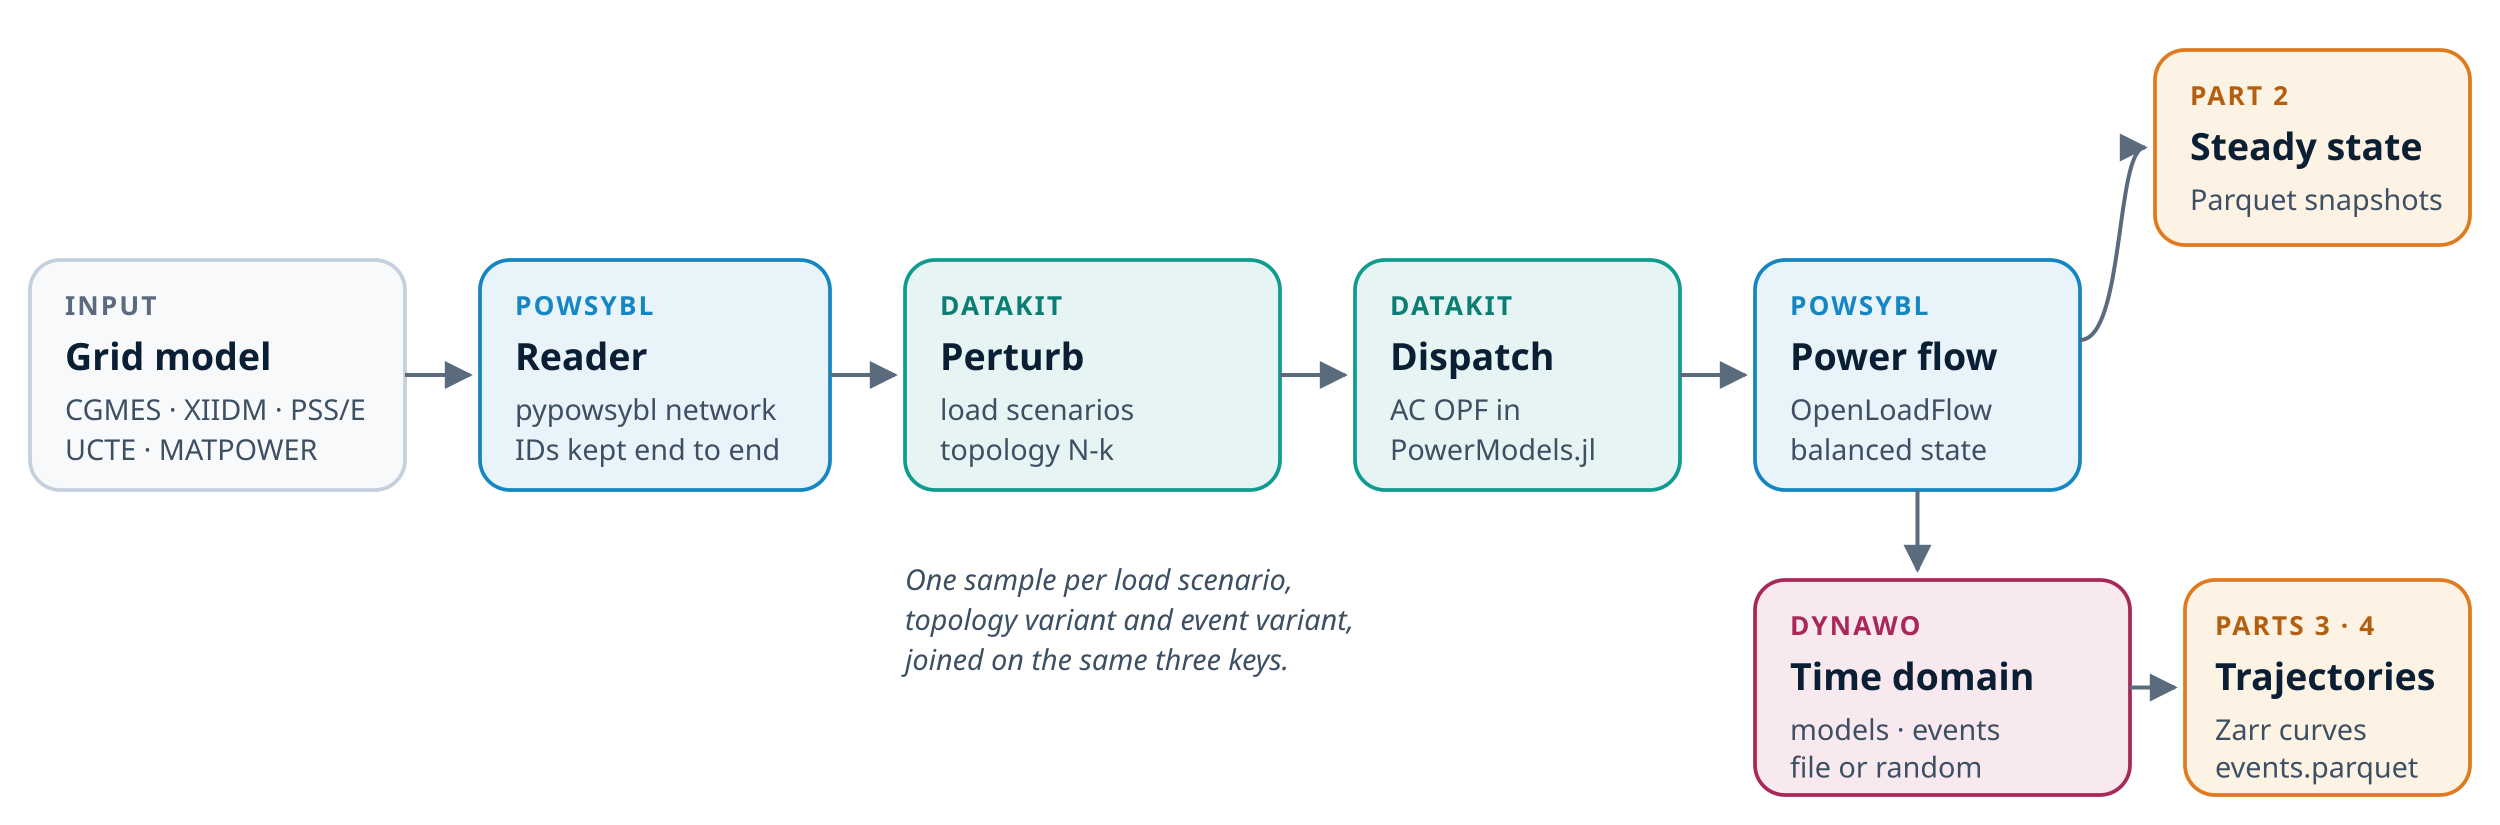
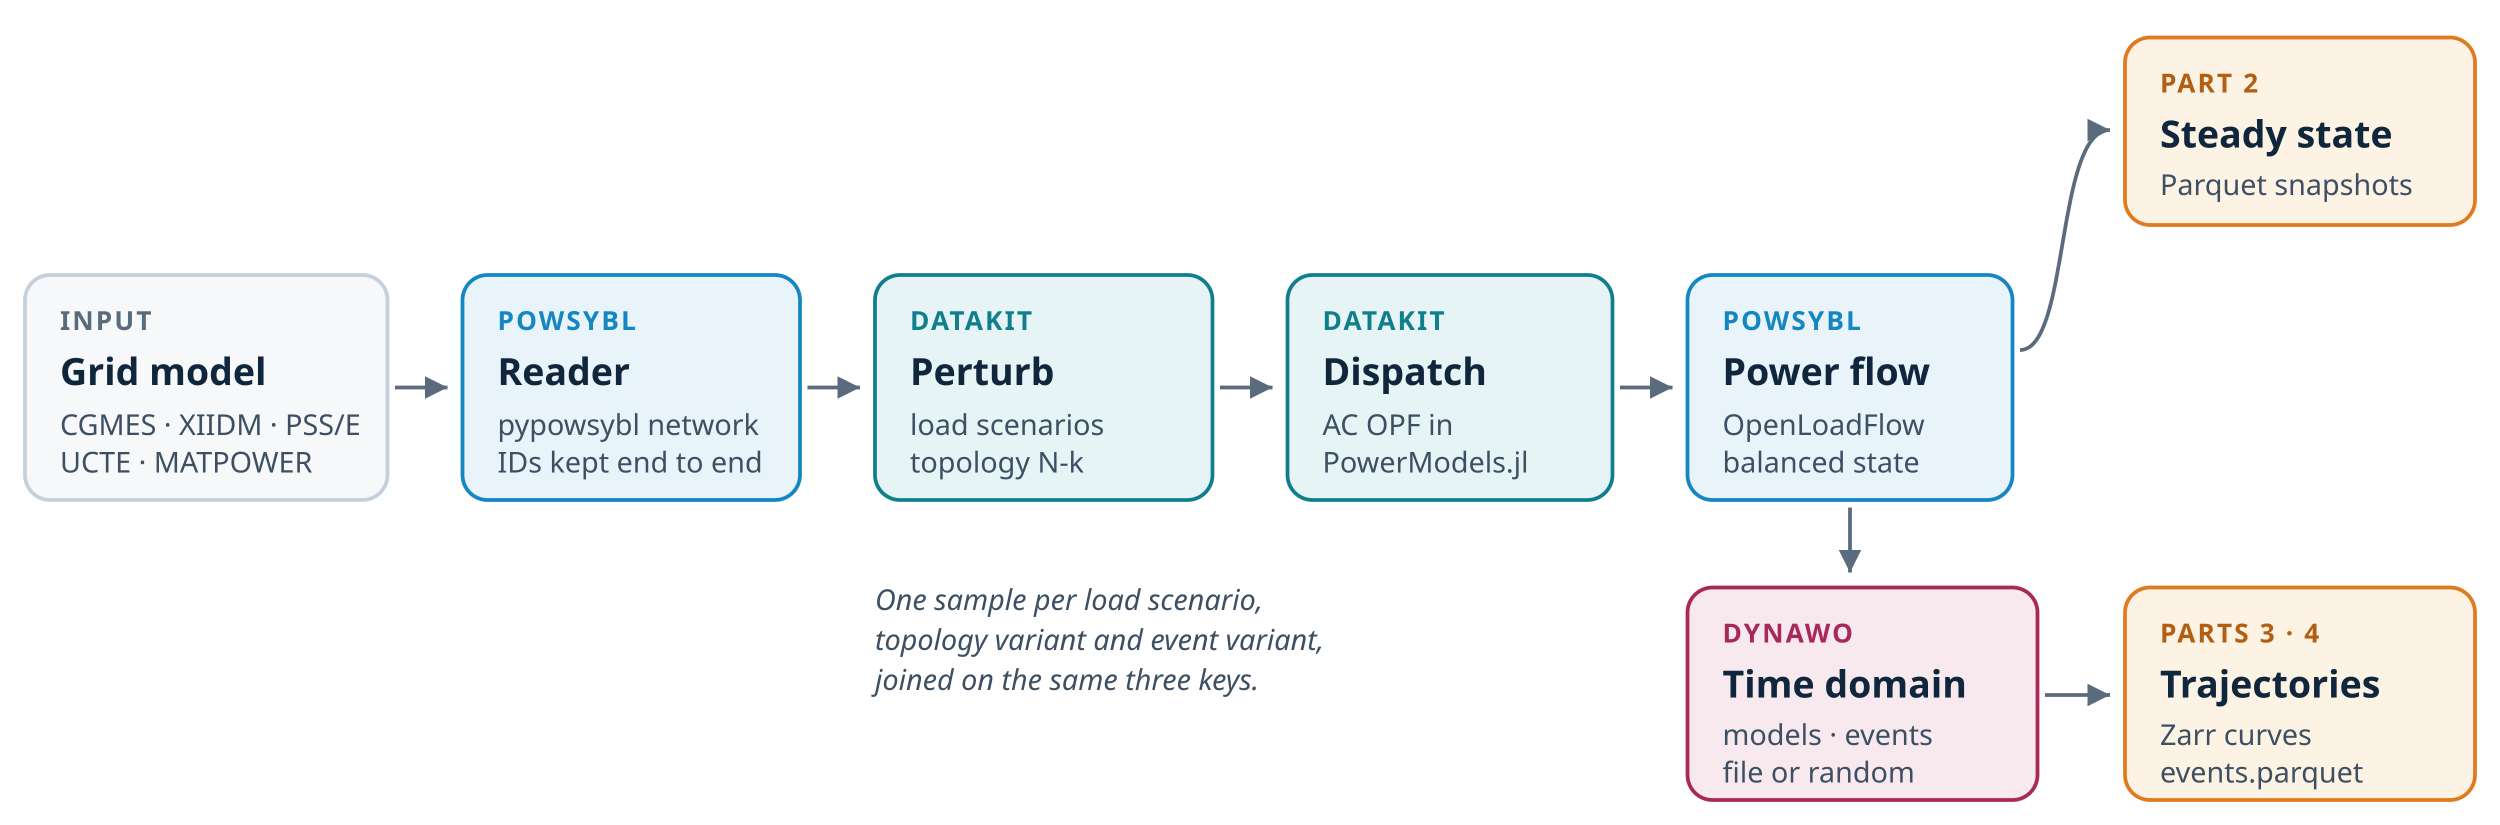
<svg xmlns="http://www.w3.org/2000/svg" viewBox="0 0 1000 330" font-family="Space Grotesk, IBM Plex Sans, system-ui, sans-serif" role="img" aria-label="GridFM-Datakit pipeline with PowSyBl and Dynawo">
  <defs>
-     <marker id="arrow" viewBox="0 0 10 10" refX="9" refY="5" markerWidth="7" markerHeight="7" orient="auto-start-reverse">
+     <marker id="arrow" viewBox="0 0 10 10" refX="10" refY="5" markerWidth="6" markerHeight="6" markerUnits="strokeWidth" orient="auto">
      <path d="M0 0 L10 5 L0 10 z" fill="#5a6b7e" />
    </marker>
    <style>
-       .box { rx: 12; ry: 12; stroke-width: 1.5; }
-       .t { font-size: 15px; font-weight: 600; fill: #0a1f33; }
+       .box { stroke-width: 1.5; }
+       .t { font-size: 15px; font-weight: 600; fill: #10263c; }
      .s { font-size: 11.5px; fill: #3d4f63; font-family: IBM Plex Sans, system-ui, sans-serif; }
      .tag { font-size: 10.5px; font-weight: 600; letter-spacing: 0.08em; }
-       .edge { stroke: #5a6b7e; stroke-width: 1.6; fill: none; marker-end: url(#arrow); }
+       .edge { stroke: #5a6b7e; stroke-width: 1.5; fill: none; marker-end: url(#arrow); }
    </style>
  </defs>
  <rect x="0" y="0" width="1000" height="330" fill="#ffffff" />
-   <rect class="box" x="12" y="104" width="150" height="92" fill="#f7f9fb" stroke="#c4d0dc" />
-   <text class="tag" x="26" y="126" fill="#5a6b7e">INPUT</text>
-   <text class="t" x="26" y="148">Grid model</text>
-   <text class="s" x="26" y="168">CGMES · XIIDM · PSS/E</text>
-   <text class="s" x="26" y="184">UCTE · MATPOWER</text>
-   <rect class="box" x="192" y="104" width="140" height="92" fill="#e8f3fa" stroke="#1486c2" />
-   <text class="tag" x="206" y="126" fill="#1486c2">POWSYBL</text>
-   <text class="t" x="206" y="148">Reader</text>
-   <text class="s" x="206" y="168">pypowsybl network</text>
-   <text class="s" x="206" y="184">IDs kept end to end</text>
-   <rect class="box" x="362" y="104" width="150" height="92" fill="#e6f5f3" stroke="#0f9b8e" />
-   <text class="tag" x="376" y="126" fill="#0b7d72">DATAKIT</text>
-   <text class="t" x="376" y="148">Perturb</text>
-   <text class="s" x="376" y="168">load scenarios</text>
-   <text class="s" x="376" y="184">topology N-k</text>
-   <rect class="box" x="542" y="104" width="130" height="92" fill="#e6f5f3" stroke="#0f9b8e" />
-   <text class="tag" x="556" y="126" fill="#0b7d72">DATAKIT</text>
-   <text class="t" x="556" y="148">Dispatch</text>
-   <text class="s" x="556" y="168">AC OPF in</text>
-   <text class="s" x="556" y="184">PowerModels.jl</text>
-   <rect class="box" x="702" y="104" width="130" height="92" fill="#e8f3fa" stroke="#1486c2" />
-   <text class="tag" x="716" y="126" fill="#1486c2">POWSYBL</text>
-   <text class="t" x="716" y="148">Power flow</text>
-   <text class="s" x="716" y="168">OpenLoadFlow</text>
-   <text class="s" x="716" y="184">balanced state</text>
-   <rect class="box" x="862" y="20" width="126" height="78" fill="#fdf3e4" stroke="#e07a1f" />
-   <text class="tag" x="876" y="42" fill="#b35f12">PART 2</text>
-   <text class="t" x="876" y="64">Steady state</text>
-   <text class="s" x="876" y="84">Parquet snapshots</text>
-   <rect class="box" x="702" y="232" width="150" height="86" fill="#f8e9ef" stroke="#a8285a" />
-   <text class="tag" x="716" y="254" fill="#a8285a">DYNAWO</text>
-   <text class="t" x="716" y="276">Time domain</text>
-   <text class="s" x="716" y="296">models · events</text>
-   <text class="s" x="716" y="311">file or random</text>
-   <rect class="box" x="874" y="232" width="114" height="86" fill="#fdf3e4" stroke="#e07a1f" />
-   <text class="tag" x="886" y="254" fill="#b35f12">PARTS 3 · 4</text>
-   <text class="t" x="886" y="276">Trajectories</text>
-   <text class="s" x="886" y="296">Zarr curves</text>
-   <text class="s" x="886" y="311">events.parquet</text>
-   <path class="edge" d="M162 150 H188" />
-   <path class="edge" d="M332 150 H358" />
-   <path class="edge" d="M512 150 H538" />
-   <path class="edge" d="M672 150 H698" />
-   <path class="edge" d="M832 136 C850 136 846 59 858 59" />
-   <path class="edge" d="M767 196 V228" />
-   <path class="edge" d="M852 275 H870" />
-   <text class="s" x="362" y="236" font-style="italic">One sample per load scenario,</text>
-   <text class="s" x="362" y="252" font-style="italic">topology variant and event variant,</text>
-   <text class="s" x="362" y="268" font-style="italic">joined on the same three keys.</text>
+   <rect class="box" x="10" y="110" width="145" height="90" rx="10" fill="#f6f8fa" stroke="#c4d0dc" />
+   <text class="tag" x="24" y="132" fill="#5a6b7e">INPUT</text>
+   <text class="t" x="24" y="154">Grid model</text>
+   <text class="s" x="24" y="174">CGMES · XIIDM · PSS/E</text>
+   <text class="s" x="24" y="189">UCTE · MATPOWER</text>
+   <rect class="box" x="185" y="110" width="135" height="90" rx="10" fill="#e8f3fa" stroke="#1486c2" />
+   <text class="tag" x="199" y="132" fill="#1486c2">POWSYBL</text>
+   <text class="t" x="199" y="154">Reader</text>
+   <text class="s" x="199" y="174">pypowsybl network</text>
+   <text class="s" x="199" y="189">IDs kept end to end</text>
+   <rect class="box" x="350" y="110" width="135" height="90" rx="10" fill="#e6f4f5" stroke="#0f7f8c" />
+   <text class="tag" x="364" y="132" fill="#0f7f8c">DATAKIT</text>
+   <text class="t" x="364" y="154">Perturb</text>
+   <text class="s" x="364" y="174">load scenarios</text>
+   <text class="s" x="364" y="189">topology N-k</text>
+   <rect class="box" x="515" y="110" width="130" height="90" rx="10" fill="#e6f4f5" stroke="#0f7f8c" />
+   <text class="tag" x="529" y="132" fill="#0f7f8c">DATAKIT</text>
+   <text class="t" x="529" y="154">Dispatch</text>
+   <text class="s" x="529" y="174">AC OPF in</text>
+   <text class="s" x="529" y="189">PowerModels.jl</text>
+   <rect class="box" x="675" y="110" width="130" height="90" rx="10" fill="#e8f3fa" stroke="#1486c2" />
+   <text class="tag" x="689" y="132" fill="#1486c2">POWSYBL</text>
+   <text class="t" x="689" y="154">Power flow</text>
+   <text class="s" x="689" y="174">OpenLoadFlow</text>
+   <text class="s" x="689" y="189">balanced state</text>
+   <rect class="box" x="850" y="15" width="140" height="75" rx="10" fill="#fdf3e4" stroke="#e07a1f" />
+   <text class="tag" x="864" y="37" fill="#b35f12">PART 2</text>
+   <text class="t" x="864" y="59">Steady state</text>
+   <text class="s" x="864" y="78">Parquet snapshots</text>
+   <rect class="box" x="675" y="235" width="140" height="85" rx="10" fill="#f8e9ef" stroke="#a8285a" />
+   <text class="tag" x="689" y="257" fill="#a8285a">DYNAWO</text>
+   <text class="t" x="689" y="279">Time domain</text>
+   <text class="s" x="689" y="298">models · events</text>
+   <text class="s" x="689" y="313">file or random</text>
+   <rect class="box" x="850" y="235" width="140" height="85" rx="10" fill="#fdf3e4" stroke="#e07a1f" />
+   <text class="tag" x="864" y="257" fill="#b35f12">PARTS 3 · 4</text>
+   <text class="t" x="864" y="279">Trajectories</text>
+   <text class="s" x="864" y="298">Zarr curves</text>
+   <text class="s" x="864" y="313">events.parquet</text>
+   <path class="edge" d="M158 155 H179" />
+   <path class="edge" d="M323 155 H344" />
+   <path class="edge" d="M488 155 H509" />
+   <path class="edge" d="M648 155 H669" />
+   <path class="edge" d="M808 140 C828 140 822 52 844 52" />
+   <path class="edge" d="M740 203 V229" />
+   <path class="edge" d="M818 278 H844" />
+   <text class="s" x="350" y="244" font-style="italic">One sample per load scenario,</text>
+   <text class="s" x="350" y="260" font-style="italic">topology variant and event variant,</text>
+   <text class="s" x="350" y="276" font-style="italic">joined on the same three keys.</text>
</svg>
